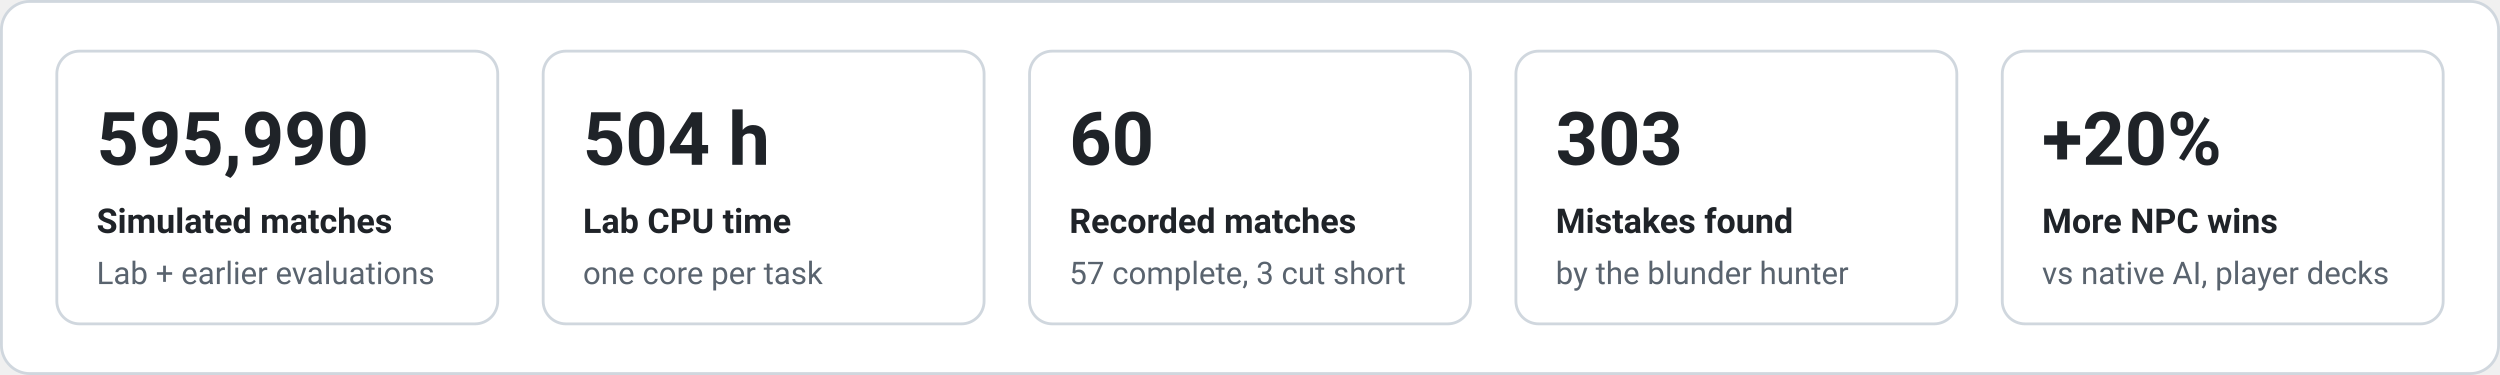
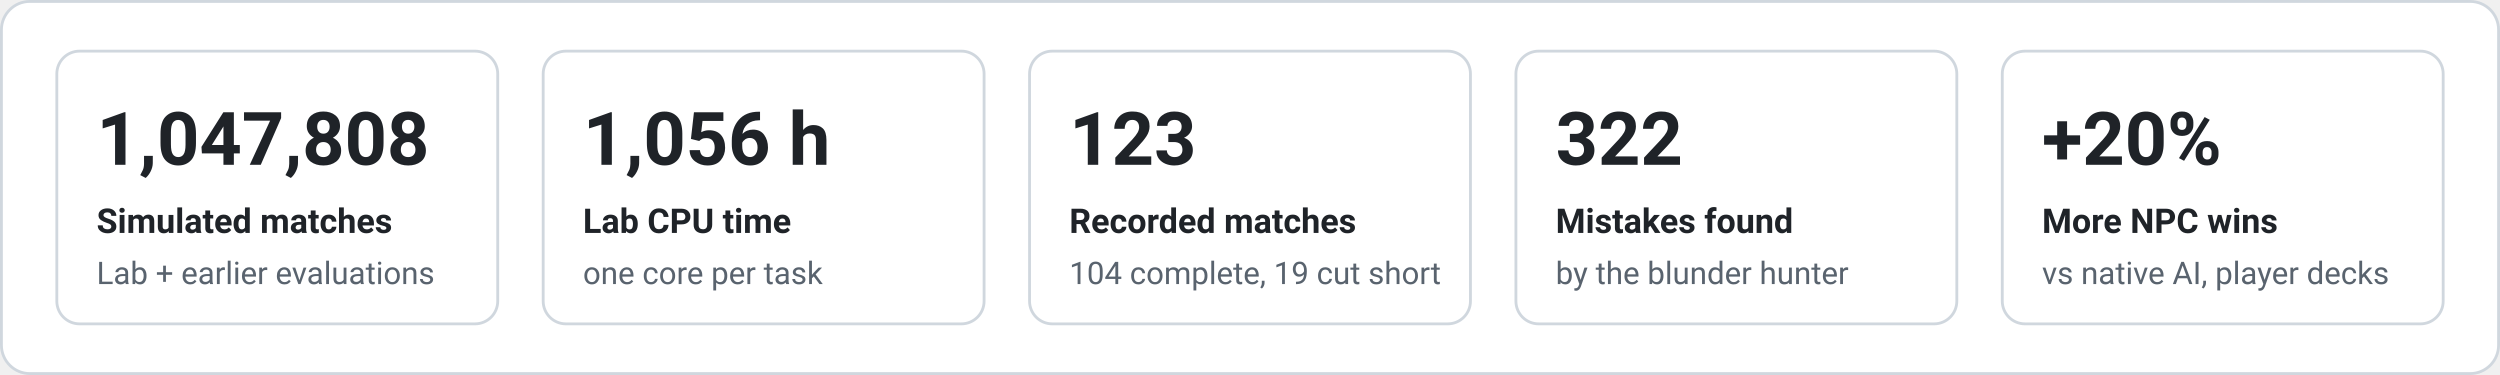
<svg xmlns="http://www.w3.org/2000/svg" width="880" height="132" viewBox="0 0 880 132" font-family="system-ui,-apple-system,'Segoe UI',Roboto,Helvetica,Arial,sans-serif" role="img" aria-label="Key figures">
  <rect x="0.5" y="0.5" width="879" height="131" rx="10" fill="#ffffff" stroke="#d0d7de" />
  <rect x="20.0" y="18" width="155.2" height="96" rx="8" fill="none" stroke="#d0d7de" />
-   <text x="34.0" y="58.0" fill="#1f2328" font-size="26" font-weight="700" text-anchor="start">595,990</text>
+   <text x="34.0" y="58.0" fill="#1f2328" font-size="26" font-weight="700" text-anchor="start">1,047,808</text>
  <text x="34.0" y="82.0" fill="#1f2328" font-size="12" font-weight="600" text-anchor="start">Simulated matches</text>
  <text x="34.0" y="100.0" fill="#59636e" font-size="11" font-weight="400" text-anchor="start">Lab + earlier evaluations</text>
  <rect x="191.2" y="18" width="155.2" height="96" rx="8" fill="none" stroke="#d0d7de" />
-   <text x="205.2" y="58.0" fill="#1f2328" font-size="26" font-weight="700" text-anchor="start">504 h</text>
+   <text x="205.2" y="58.0" fill="#1f2328" font-size="26" font-weight="700" text-anchor="start">1,056 h</text>
  <text x="205.2" y="82.0" fill="#1f2328" font-size="12" font-weight="600" text-anchor="start">Lab CPU time</text>
  <text x="205.2" y="100.0" fill="#59636e" font-size="11" font-weight="400" text-anchor="start">one core per task</text>
  <rect x="362.4" y="18" width="155.2" height="96" rx="8" fill="none" stroke="#d0d7de" />
-   <text x="376.4" y="58.0" fill="#1f2328" font-size="26" font-weight="700" text-anchor="start">60</text>
+   <text x="376.4" y="58.0" fill="#1f2328" font-size="26" font-weight="700" text-anchor="start">123</text>
  <text x="376.4" y="82.0" fill="#1f2328" font-size="12" font-weight="600" text-anchor="start">Recorded matches</text>
-   <text x="376.4" y="100.0" fill="#59636e" font-size="11" font-weight="400" text-anchor="start">57 complete, 3 cut short</text>
+   <text x="376.4" y="100.0" fill="#59636e" font-size="11" font-weight="400" text-anchor="start">104 complete, 19 cut short</text>
  <rect x="533.6" y="18" width="155.2" height="96" rx="8" fill="none" stroke="#d0d7de" />
-   <text x="547.6" y="58.0" fill="#1f2328" font-size="26" font-weight="700" text-anchor="start">303</text>
+   <text x="547.6" y="58.0" fill="#1f2328" font-size="26" font-weight="700" text-anchor="start">322</text>
  <text x="547.6" y="82.0" fill="#1f2328" font-size="12" font-weight="600" text-anchor="start">Mistakes found</text>
  <text x="547.6" y="100.0" fill="#59636e" font-size="11" font-weight="400" text-anchor="start">by the blunder hunter</text>
  <rect x="704.8" y="18" width="155.2" height="96" rx="8" fill="none" stroke="#d0d7de" />
  <text x="718.8" y="58.0" fill="#1f2328" font-size="26" font-weight="700" text-anchor="start">+20%</text>
  <text x="718.8" y="82.0" fill="#1f2328" font-size="12" font-weight="600" text-anchor="start">More NPC wins</text>
  <text x="718.8" y="100.0" fill="#59636e" font-size="11" font-weight="400" text-anchor="start">vs native AI, player decks</text>
</svg>
